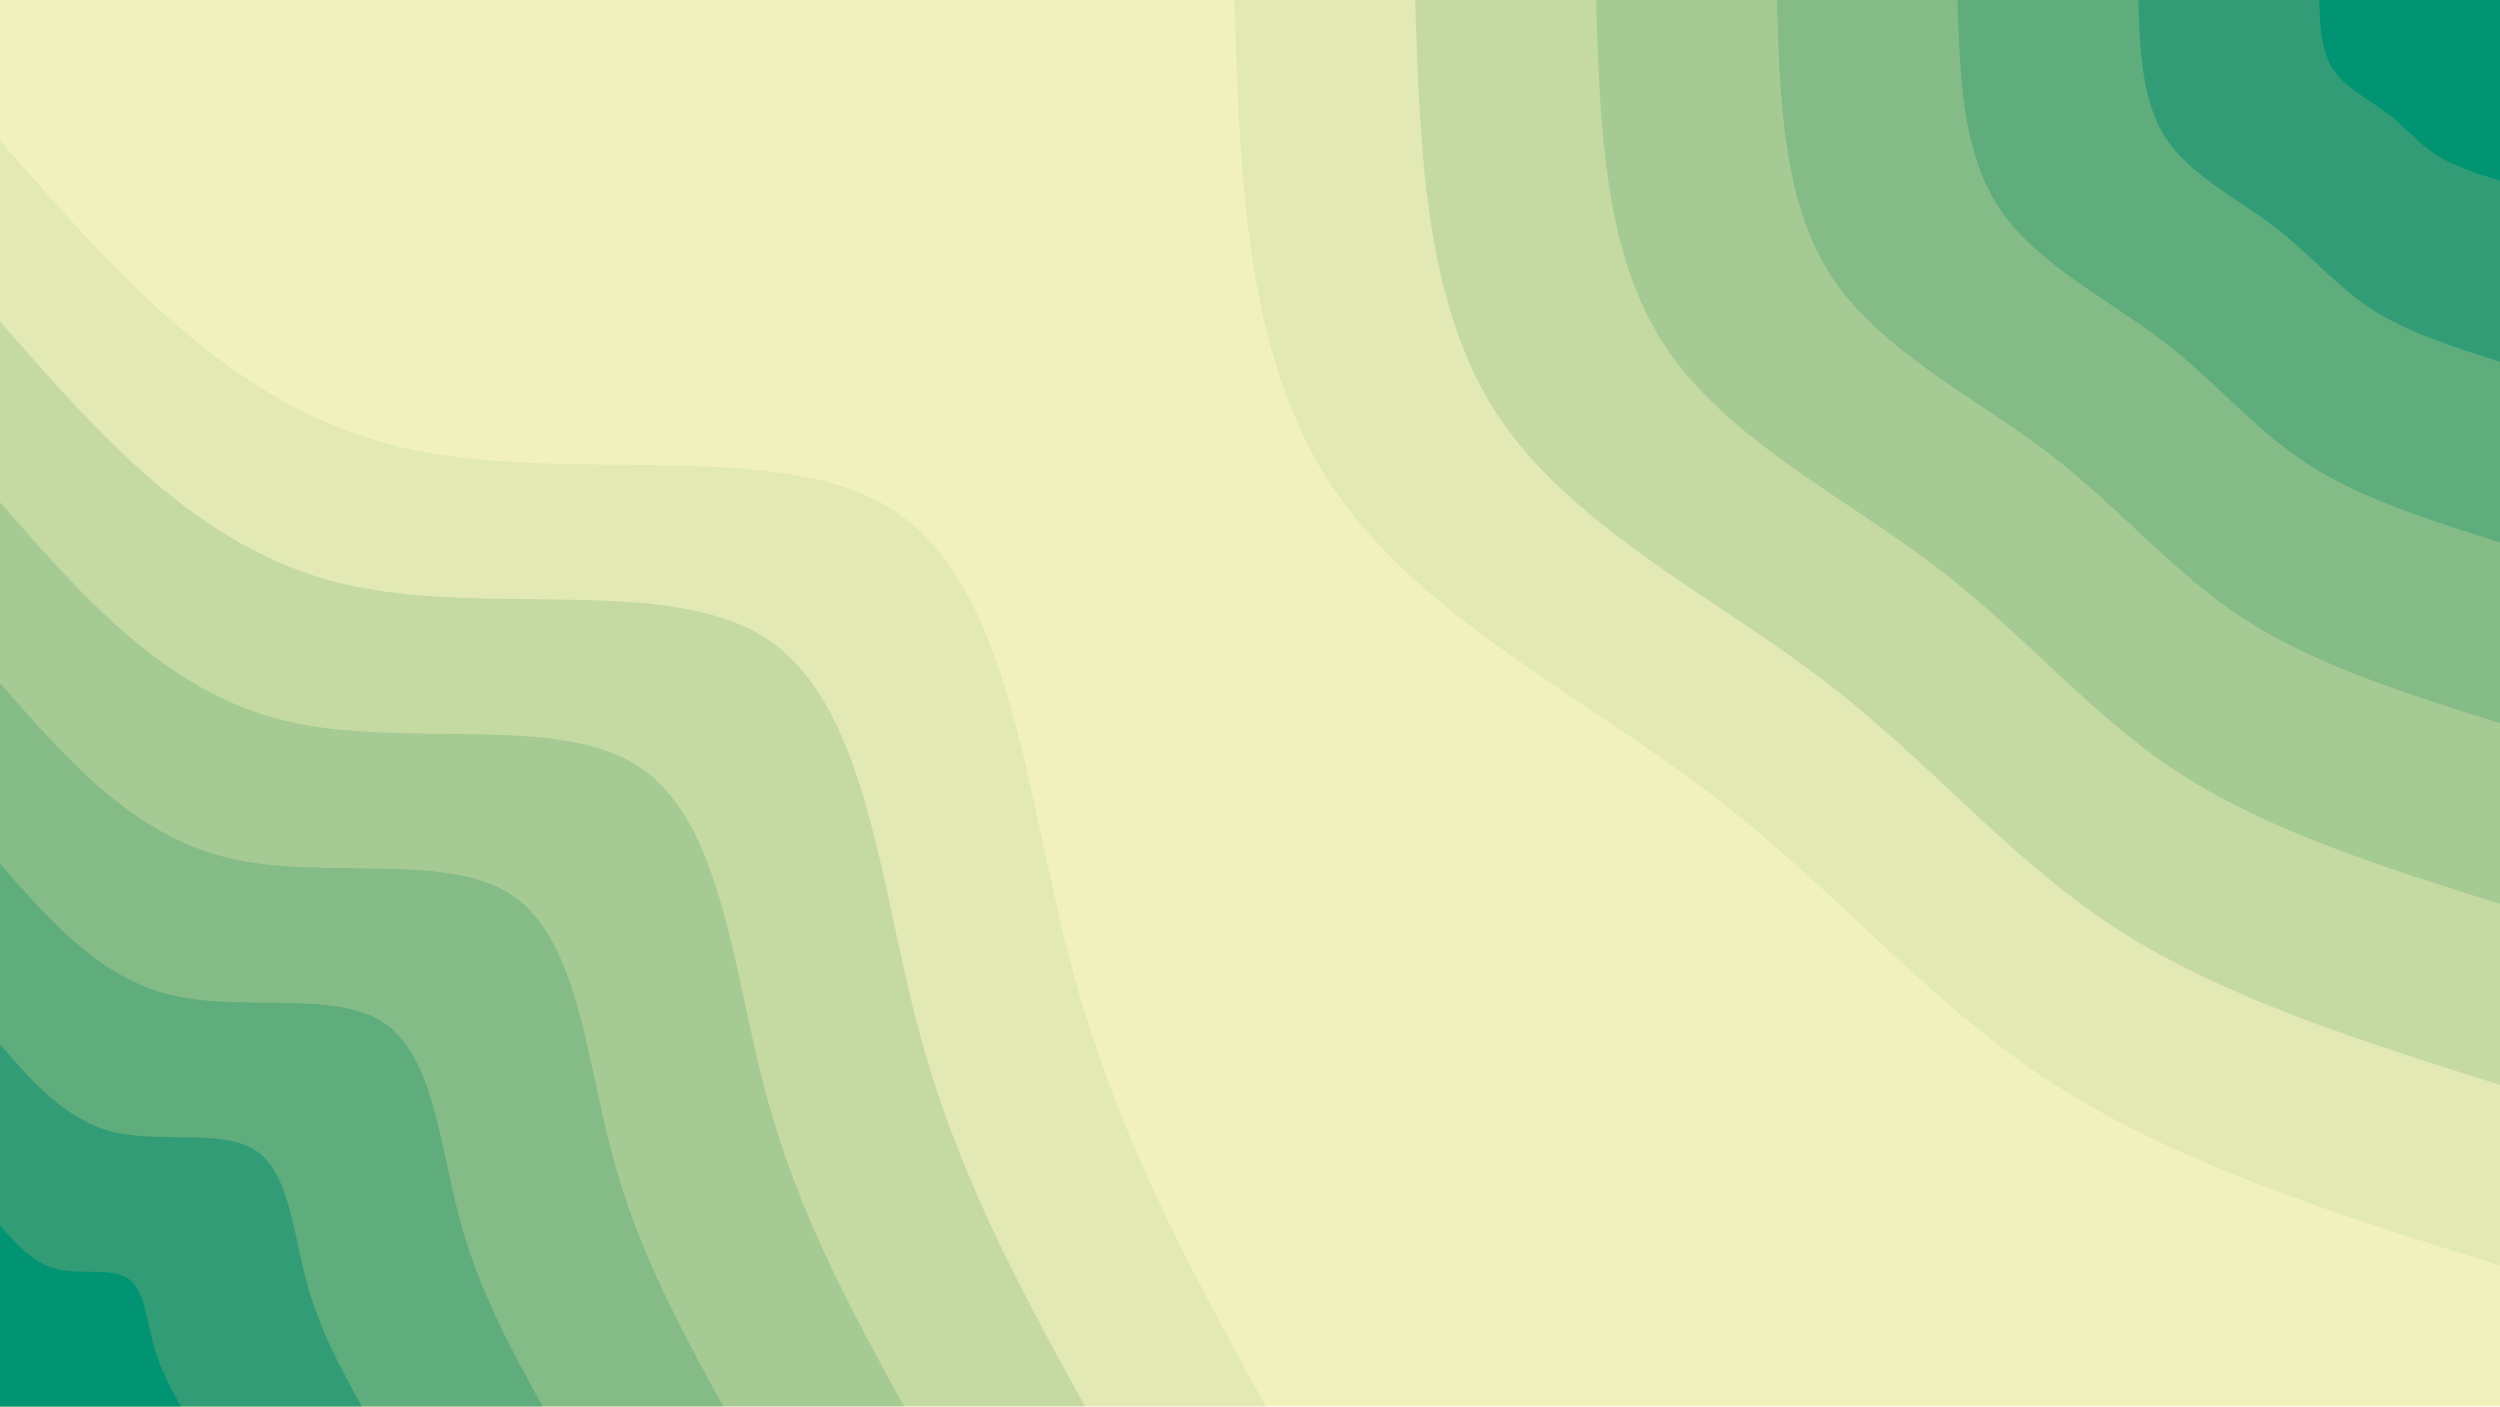
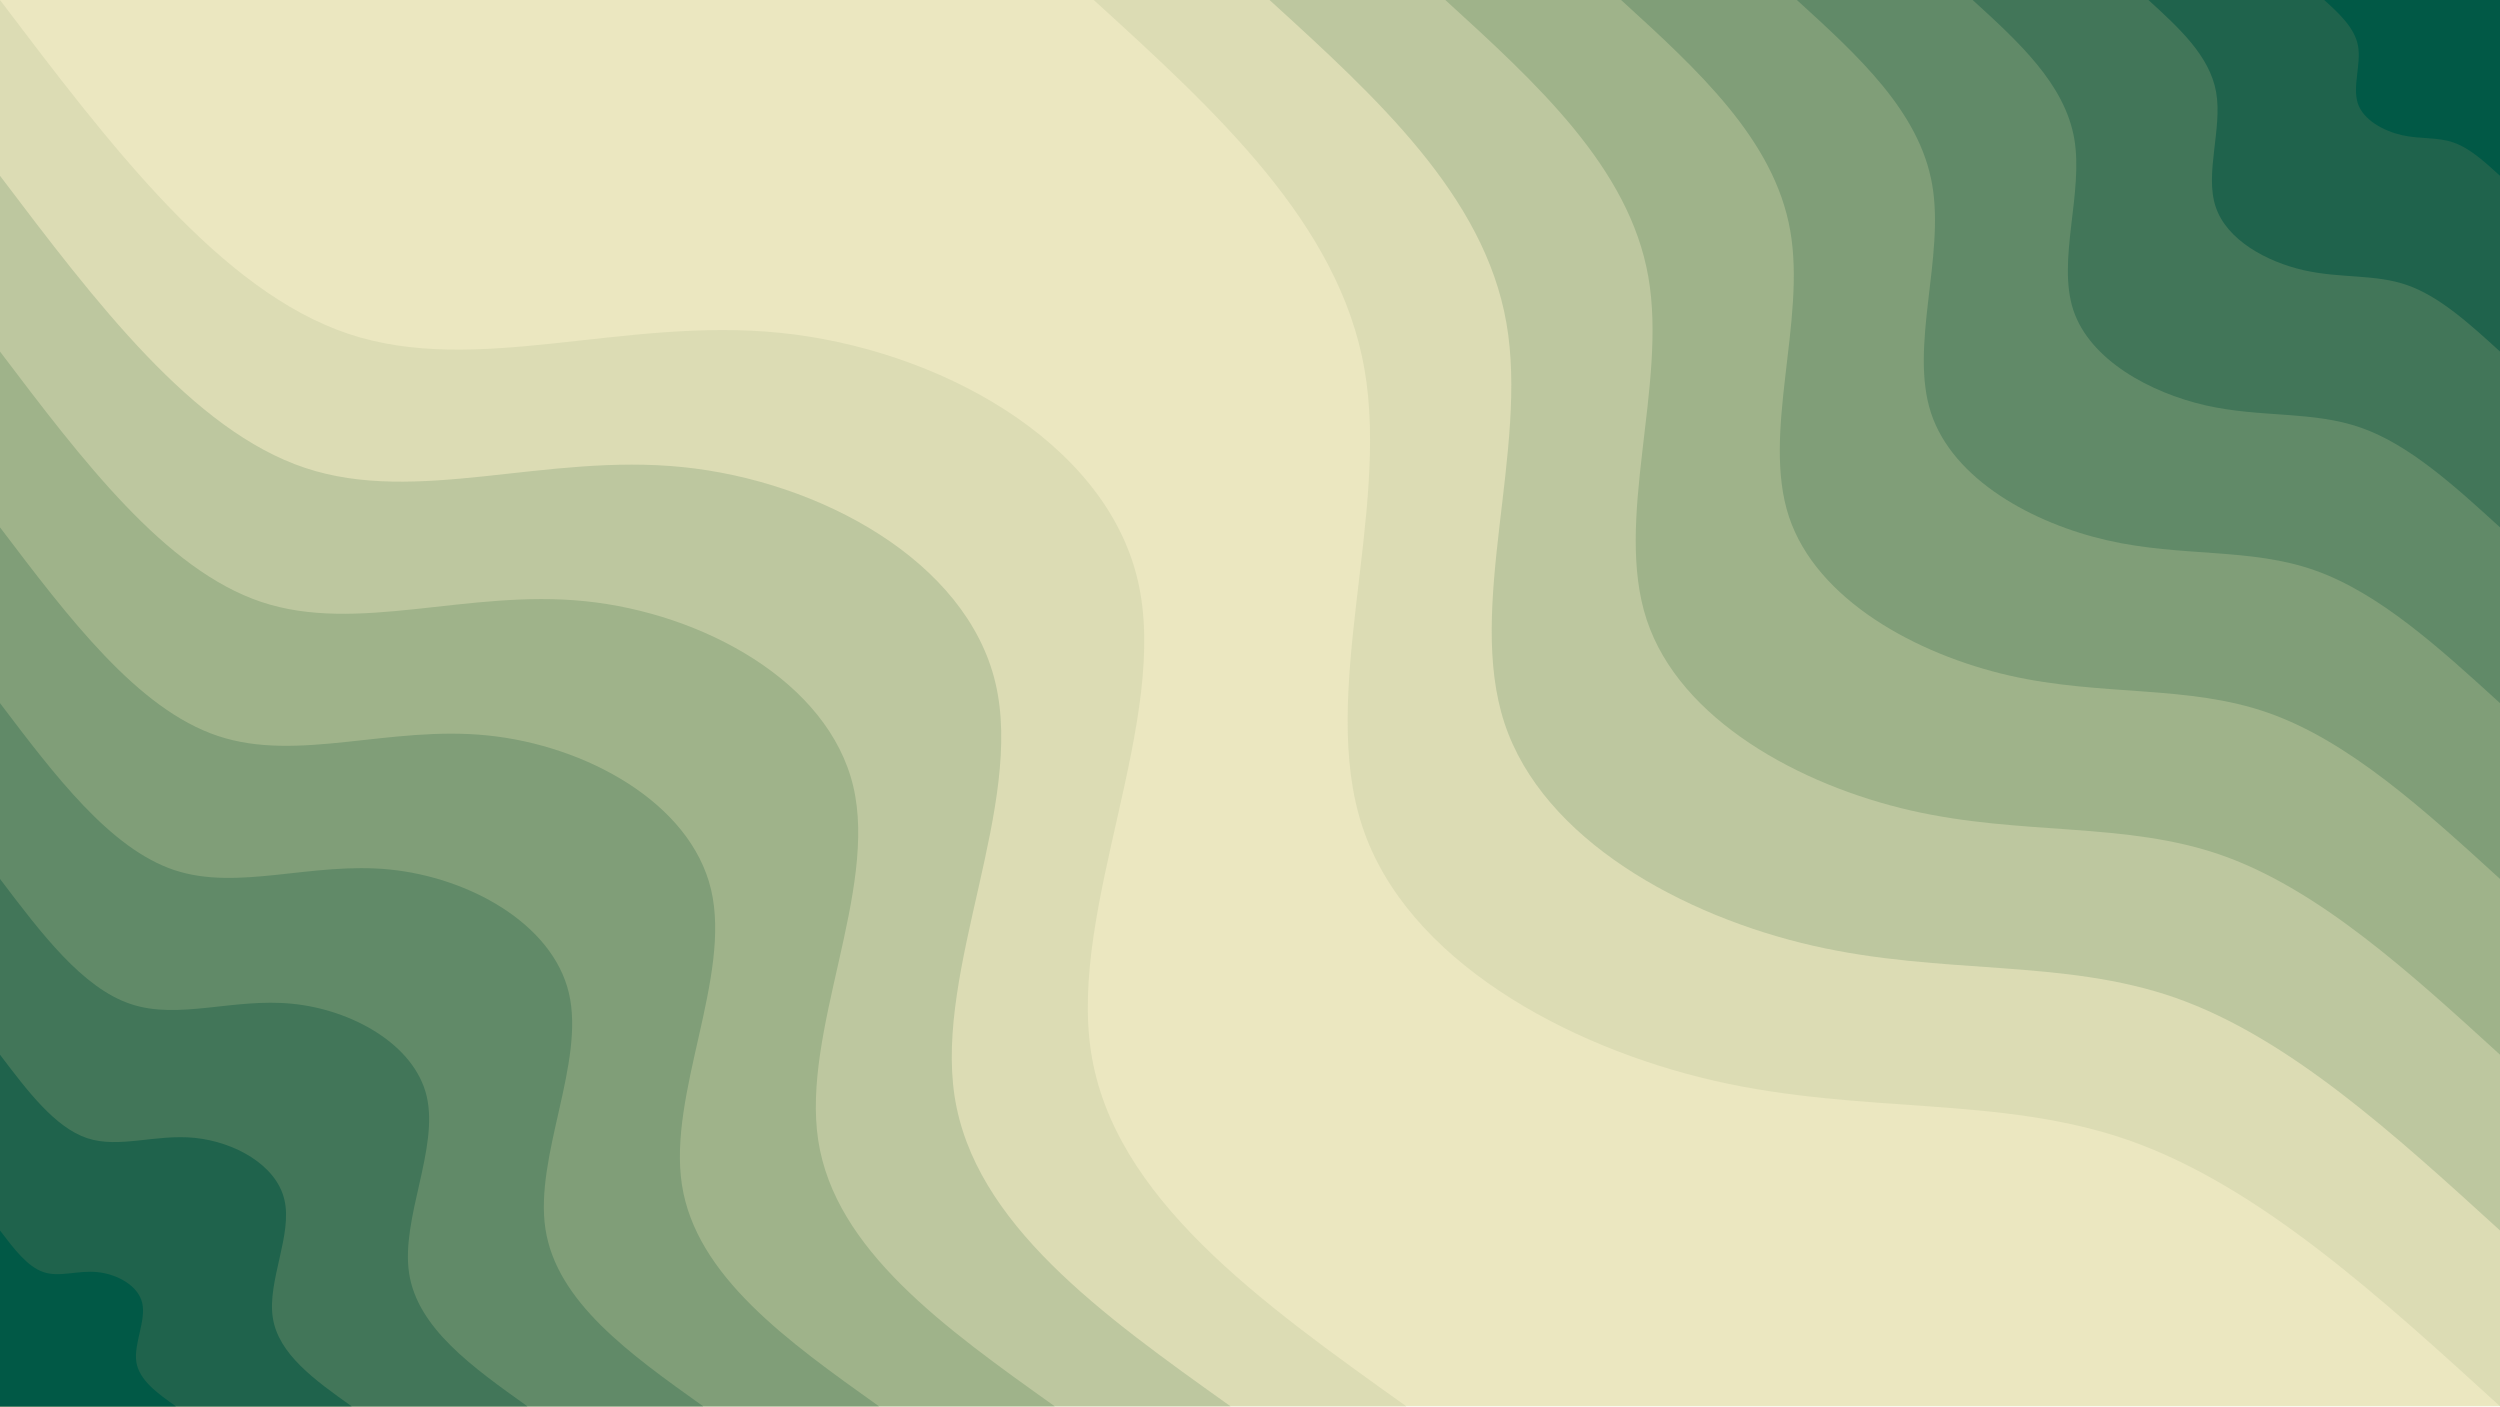
- <svg xmlns="http://www.w3.org/2000/svg" id="visual" viewBox="0 0 960 540" width="960" height="540" version="1.1">
-   <rect x="0" y="0" width="960" height="540" fill="#f1f1be" />
+ <svg xmlns="http://www.w3.org/2000/svg" id="visual" viewBox="0 0 1920 1080" width="1920" height="1080" version="1.1">
+   <rect x="0" y="0" width="1920" height="1080" fill="#ebe7c0" />
  <defs>
    <linearGradient id="grad1_0" x1="43.8%" y1="0%" x2="100%" y2="100%">
-       <stop offset="14.444%" stop-color="#009473" stop-opacity="1" />
-       <stop offset="85.556%" stop-color="#009473" stop-opacity="1" />
+       <stop offset="14.444%" stop-color="#015946" stop-opacity="1" />
+       <stop offset="85.556%" stop-color="#015946" stop-opacity="1" />
    </linearGradient>
  </defs>
  <defs>
    <linearGradient id="grad1_1" x1="43.8%" y1="0%" x2="100%" y2="100%">
-       <stop offset="14.444%" stop-color="#009473" stop-opacity="1" />
-       <stop offset="85.556%" stop-color="#4ba479" stop-opacity="1" />
+       <stop offset="14.444%" stop-color="#015946" stop-opacity="1" />
+       <stop offset="85.556%" stop-color="#316d53" stop-opacity="1" />
    </linearGradient>
  </defs>
  <defs>
    <linearGradient id="grad1_2" x1="43.8%" y1="0%" x2="100%" y2="100%">
-       <stop offset="14.444%" stop-color="#72b381" stop-opacity="1" />
-       <stop offset="85.556%" stop-color="#4ba479" stop-opacity="1" />
+       <stop offset="14.444%" stop-color="#528060" stop-opacity="1" />
+       <stop offset="85.556%" stop-color="#316d53" stop-opacity="1" />
    </linearGradient>
  </defs>
  <defs>
    <linearGradient id="grad1_3" x1="43.8%" y1="0%" x2="100%" y2="100%">
-       <stop offset="14.444%" stop-color="#72b381" stop-opacity="1" />
-       <stop offset="85.556%" stop-color="#95c38c" stop-opacity="1" />
+       <stop offset="14.444%" stop-color="#528060" stop-opacity="1" />
+       <stop offset="85.556%" stop-color="#719470" stop-opacity="1" />
    </linearGradient>
  </defs>
  <defs>
    <linearGradient id="grad1_4" x1="43.8%" y1="0%" x2="100%" y2="100%">
-       <stop offset="14.444%" stop-color="#b5d29a" stop-opacity="1" />
-       <stop offset="85.556%" stop-color="#95c38c" stop-opacity="1" />
+       <stop offset="14.444%" stop-color="#8fa881" stop-opacity="1" />
+       <stop offset="85.556%" stop-color="#719470" stop-opacity="1" />
    </linearGradient>
  </defs>
  <defs>
    <linearGradient id="grad1_5" x1="43.8%" y1="0%" x2="100%" y2="100%">
-       <stop offset="14.444%" stop-color="#b5d29a" stop-opacity="1" />
-       <stop offset="85.556%" stop-color="#d4e1ab" stop-opacity="1" />
+       <stop offset="14.444%" stop-color="#8fa881" stop-opacity="1" />
+       <stop offset="85.556%" stop-color="#aebd94" stop-opacity="1" />
    </linearGradient>
  </defs>
  <defs>
    <linearGradient id="grad1_6" x1="43.8%" y1="0%" x2="100%" y2="100%">
-       <stop offset="14.444%" stop-color="#f1f1be" stop-opacity="1" />
-       <stop offset="85.556%" stop-color="#d4e1ab" stop-opacity="1" />
+       <stop offset="14.444%" stop-color="#cdd2a9" stop-opacity="1" />
+       <stop offset="85.556%" stop-color="#aebd94" stop-opacity="1" />
    </linearGradient>
  </defs>
  <defs>
    <linearGradient id="grad1_7" x1="43.8%" y1="0%" x2="100%" y2="100%">
-       <stop offset="14.444%" stop-color="#f1f1be" stop-opacity="1" />
-       <stop offset="85.556%" stop-color="#d4e1ab" stop-opacity="1" />
+       <stop offset="14.444%" stop-color="#cdd2a9" stop-opacity="1" />
+       <stop offset="85.556%" stop-color="#ebe7c0" stop-opacity="1" />
    </linearGradient>
  </defs>
  <defs>
    <linearGradient id="grad2_0" x1="0%" y1="0%" x2="56.3%" y2="100%">
-       <stop offset="14.444%" stop-color="#009473" stop-opacity="1" />
-       <stop offset="85.556%" stop-color="#009473" stop-opacity="1" />
+       <stop offset="14.444%" stop-color="#015946" stop-opacity="1" />
+       <stop offset="85.556%" stop-color="#015946" stop-opacity="1" />
    </linearGradient>
  </defs>
  <defs>
    <linearGradient id="grad2_1" x1="0%" y1="0%" x2="56.3%" y2="100%">
-       <stop offset="14.444%" stop-color="#4ba479" stop-opacity="1" />
-       <stop offset="85.556%" stop-color="#009473" stop-opacity="1" />
+       <stop offset="14.444%" stop-color="#316d53" stop-opacity="1" />
+       <stop offset="85.556%" stop-color="#015946" stop-opacity="1" />
    </linearGradient>
  </defs>
  <defs>
    <linearGradient id="grad2_2" x1="0%" y1="0%" x2="56.3%" y2="100%">
-       <stop offset="14.444%" stop-color="#4ba479" stop-opacity="1" />
-       <stop offset="85.556%" stop-color="#72b381" stop-opacity="1" />
+       <stop offset="14.444%" stop-color="#316d53" stop-opacity="1" />
+       <stop offset="85.556%" stop-color="#528060" stop-opacity="1" />
    </linearGradient>
  </defs>
  <defs>
    <linearGradient id="grad2_3" x1="0%" y1="0%" x2="56.3%" y2="100%">
-       <stop offset="14.444%" stop-color="#95c38c" stop-opacity="1" />
-       <stop offset="85.556%" stop-color="#72b381" stop-opacity="1" />
+       <stop offset="14.444%" stop-color="#719470" stop-opacity="1" />
+       <stop offset="85.556%" stop-color="#528060" stop-opacity="1" />
    </linearGradient>
  </defs>
  <defs>
    <linearGradient id="grad2_4" x1="0%" y1="0%" x2="56.3%" y2="100%">
-       <stop offset="14.444%" stop-color="#95c38c" stop-opacity="1" />
-       <stop offset="85.556%" stop-color="#b5d29a" stop-opacity="1" />
+       <stop offset="14.444%" stop-color="#719470" stop-opacity="1" />
+       <stop offset="85.556%" stop-color="#8fa881" stop-opacity="1" />
    </linearGradient>
  </defs>
  <defs>
    <linearGradient id="grad2_5" x1="0%" y1="0%" x2="56.3%" y2="100%">
-       <stop offset="14.444%" stop-color="#d4e1ab" stop-opacity="1" />
-       <stop offset="85.556%" stop-color="#b5d29a" stop-opacity="1" />
+       <stop offset="14.444%" stop-color="#aebd94" stop-opacity="1" />
+       <stop offset="85.556%" stop-color="#8fa881" stop-opacity="1" />
    </linearGradient>
  </defs>
  <defs>
    <linearGradient id="grad2_6" x1="0%" y1="0%" x2="56.3%" y2="100%">
-       <stop offset="14.444%" stop-color="#d4e1ab" stop-opacity="1" />
-       <stop offset="85.556%" stop-color="#f1f1be" stop-opacity="1" />
+       <stop offset="14.444%" stop-color="#aebd94" stop-opacity="1" />
+       <stop offset="85.556%" stop-color="#cdd2a9" stop-opacity="1" />
    </linearGradient>
  </defs>
-   <g transform="translate(960, 0)">
-     <path d="M0 486C-62 466.5 -123.9 447.1 -172.2 415.7C-220.5 384.4 -255.1 341.2 -304.1 304.1C-353 266.9 -416.3 235.7 -449 186C-481.7 136.3 -483.9 68.2 -486 0L0 0Z" fill="#e3e9b4">
-     </path>
-     <path d="M0 416.6C-53.1 399.9 -106.2 383.2 -147.6 356.4C-189 329.5 -218.7 292.5 -260.6 260.6C-302.6 228.7 -356.8 202 -384.9 159.4C-412.9 116.8 -414.7 58.4 -416.6 0L0 0Z" fill="#c5daa2">
-     </path>
-     <path d="M0 347.1C-44.3 333.2 -88.5 319.3 -123 297C-157.5 274.6 -182.2 243.7 -217.2 217.2C-252.1 190.6 -297.4 168.3 -320.7 132.8C-344.1 97.4 -345.6 48.7 -347.1 0L0 0Z" fill="#a5ca93">
-     </path>
-     <path d="M0 277.7C-35.4 266.6 -70.8 255.5 -98.4 237.6C-126 219.7 -145.8 195 -173.7 173.7C-201.7 152.5 -237.9 134.7 -256.6 106.3C-275.3 77.9 -276.5 38.9 -277.7 0L0 0Z" fill="#84bb86">
-     </path>
-     <path d="M0 208.3C-26.6 199.9 -53.1 191.6 -73.8 178.2C-94.5 164.8 -109.3 146.2 -130.3 130.3C-151.3 114.4 -178.4 101 -192.4 79.7C-206.5 58.4 -207.4 29.2 -208.3 0L0 0Z" fill="#5fac7d">
-     </path>
-     <path d="M0 138.9C-17.7 133.3 -35.4 127.7 -49.2 118.8C-63 109.8 -72.9 97.5 -86.9 86.9C-100.9 76.2 -118.9 67.3 -128.3 53.1C-137.6 38.9 -138.2 19.5 -138.9 0L0 0Z" fill="#329c76">
-     </path>
-     <path d="M0 69.4C-8.9 66.6 -17.7 63.9 -24.6 59.4C-31.5 54.9 -36.4 48.7 -43.4 43.4C-50.4 38.1 -59.5 33.7 -64.1 26.6C-68.8 19.5 -69.1 9.7 -69.4 0L0 0Z" fill="#009473">
-     </path>
+   <defs>
+     <linearGradient id="grad2_7" x1="0%" y1="0%" x2="56.3%" y2="100%">
+       <stop offset="14.444%" stop-color="#ebe7c0" stop-opacity="1" />
+       <stop offset="85.556%" stop-color="#cdd2a9" stop-opacity="1" />
+     </linearGradient>
+   </defs>
+   <g transform="translate(1920, 0)">
+     <path d="M0 1080C-92.8 995.4 -185.5 910.8 -284.6 875.9C-383.7 841.1 -489 856.1 -603.1 830.1C-717.1 804 -839.9 737.1 -873.7 634.8C-907.6 532.6 -852.6 395 -872.1 283.4C-891.7 171.7 -985.8 85.8 -1080 0L0 0Z" fill="#dcdcb4" />
+     <path d="M0 945C-81.2 871 -162.4 796.9 -249 766.4C-335.7 736 -427.9 749.1 -527.7 726.3C-627.5 703.5 -734.9 644.9 -764.5 555.5C-794.1 466 -746 345.7 -763.1 247.9C-780.2 150.2 -862.6 75.1 -945 0L0 0Z" fill="#bdc79f" />
+     <path d="M0 810C-69.6 746.5 -139.2 683.1 -213.5 656.9C-287.7 630.8 -366.8 642 -452.3 622.5C-537.8 603 -629.9 552.8 -655.3 476.1C-680.7 399.4 -639.4 296.3 -654.1 212.5C-668.8 128.8 -739.4 64.4 -810 0L0 0Z" fill="#9fb38a" />
+     <path d="M0 675C-58 622.1 -116 569.2 -177.9 547.5C-239.8 525.7 -305.6 535 -376.9 518.8C-448.2 502.5 -524.9 460.7 -546.1 396.8C-567.2 332.8 -532.8 246.9 -545.1 177.1C-557.3 107.3 -616.1 53.7 -675 0L0 0Z" fill="#809e78" />
+     <path d="M0 540C-46.4 497.7 -92.8 455.4 -142.3 438C-191.8 420.5 -244.5 428 -301.5 415C-358.6 402 -419.9 368.5 -436.9 317.4C-453.8 266.3 -426.3 197.5 -436.1 141.7C-445.8 85.8 -492.9 42.9 -540 0L0 0Z" fill="#618a68" />
+     <path d="M0 405C-34.8 373.3 -69.6 341.5 -106.7 328.5C-143.9 315.4 -183.4 321 -226.2 311.3C-268.9 301.5 -315 276.4 -327.7 238.1C-340.3 199.7 -319.7 148.1 -327 106.3C-334.4 64.4 -369.7 32.2 -405 0L0 0Z" fill="#427659" />
+     <path d="M0 270C-23.2 248.8 -46.4 227.7 -71.2 219C-95.9 210.3 -122.3 214 -150.8 207.5C-179.3 201 -210 184.3 -218.4 158.7C-226.9 133.1 -213.1 98.8 -218 70.8C-222.9 42.9 -246.5 21.5 -270 0L0 0Z" fill="#1f634c" />
+     <path d="M0 135C-11.6 124.4 -23.2 113.8 -35.6 109.5C-48 105.1 -61.1 107 -75.4 103.8C-89.6 100.5 -105 92.1 -109.2 79.4C-113.4 66.6 -106.6 49.4 -109 35.4C-111.5 21.5 -123.2 10.7 -135 0L0 0Z" fill="#015946" />
  </g>
-   <g transform="translate(0, 540)">
-     <path d="M0 -486C44.5 -435.1 89 -384.1 152.7 -368.6C216.4 -353.1 299.3 -373 343.7 -343.7C388 -314.3 393.8 -235.8 411.1 -170.3C428.4 -104.8 457.2 -52.4 486 0L0 0Z" fill="#e3e9b4">
-     </path>
-     <path d="M0 -416.6C38.1 -372.9 76.3 -329.3 130.9 -316C185.5 -302.7 256.5 -319.7 294.6 -294.6C332.6 -269.4 337.6 -202.1 352.4 -146C367.2 -89.8 391.9 -44.9 416.6 0L0 0Z" fill="#c5daa2">
-     </path>
-     <path d="M0 -347.1C31.8 -310.8 63.6 -274.4 109.1 -263.3C154.6 -252.2 213.8 -266.4 245.5 -245.5C277.2 -224.5 281.3 -168.4 293.7 -121.6C306 -74.9 326.6 -37.4 347.1 0L0 0Z" fill="#a5ca93">
-     </path>
-     <path d="M0 -277.7C25.4 -248.6 50.9 -219.5 87.3 -210.6C123.7 -201.8 171 -213.1 196.4 -196.4C221.7 -179.6 225 -134.7 234.9 -97.3C244.8 -59.9 261.3 -29.9 277.7 0L0 0Z" fill="#84bb86">
-     </path>
-     <path d="M0 -208.3C19.1 -186.5 38.1 -164.6 65.4 -158C92.7 -151.3 128.3 -159.9 147.3 -147.3C166.3 -134.7 168.8 -101 176.2 -73C183.6 -44.9 195.9 -22.5 208.3 0L0 0Z" fill="#5fac7d">
-     </path>
-     <path d="M0 -138.9C12.7 -124.3 25.4 -109.8 43.6 -105.3C61.8 -100.9 85.5 -106.6 98.2 -98.2C110.9 -89.8 112.5 -67.4 117.5 -48.7C122.4 -29.9 130.6 -15 138.9 0L0 0Z" fill="#329c76">
-     </path>
-     <path d="M0 -69.4C6.4 -62.2 12.7 -54.9 21.8 -52.7C30.9 -50.4 42.8 -53.3 49.1 -49.1C55.4 -44.9 56.3 -33.7 58.7 -24.3C61.2 -15 65.3 -7.5 69.4 0L0 0Z" fill="#009473">
-     </path>
+   <g transform="translate(0, 1080)">
+     <path d="M0 -1080C84.6 -968.3 169.2 -856.5 267.6 -823.6C366.1 -790.7 478.4 -836.6 599 -824.4C719.5 -812.2 848.4 -741.8 873.7 -634.8C899 -527.8 820.8 -384.2 837.9 -272.2C855 -160.3 967.5 -80.2 1080 0L0 0Z" fill="#dcdcb4" />
+     <path d="M0 -945C74 -847.2 148 -749.5 234.2 -720.7C320.3 -691.9 418.6 -732 524.1 -721.3C629.6 -710.6 742.4 -649.1 764.5 -555.5C786.7 -461.8 718.2 -336.1 733.1 -238.2C748.1 -140.3 846.6 -70.1 945 0L0 0Z" fill="#bdc79f" />
+     <path d="M0 -810C63.4 -726.2 126.9 -642.4 200.7 -617.7C274.5 -593 358.8 -627.5 449.2 -618.3C539.7 -609.1 636.3 -556.4 655.3 -476.1C674.3 -395.9 615.6 -288.1 628.4 -204.2C641.2 -120.3 725.6 -60.1 810 0L0 0Z" fill="#9fb38a" />
+     <path d="M0 -675C52.9 -605.2 105.7 -535.3 167.3 -514.8C228.8 -494.2 299 -522.9 374.3 -515.2C449.7 -507.6 530.3 -463.6 546.1 -396.8C561.9 -329.9 513 -240.1 523.7 -170.2C534.4 -100.2 604.7 -50.1 675 0L0 0Z" fill="#809e78" />
+     <path d="M0 -540C42.3 -484.1 84.6 -428.3 133.8 -411.8C183 -395.4 239.2 -418.3 299.5 -412.2C359.8 -406.1 424.2 -370.9 436.9 -317.4C449.5 -263.9 410.4 -192.1 418.9 -136.1C427.5 -80.2 483.7 -40.1 540 0L0 0Z" fill="#618a68" />
+     <path d="M0 -405C31.7 -363.1 63.4 -321.2 100.4 -308.9C137.3 -296.5 179.4 -313.7 224.6 -309.1C269.8 -304.6 318.2 -278.2 327.7 -238.1C337.1 -197.9 307.8 -144.1 314.2 -102.1C320.6 -60.1 362.8 -30.1 405 0L0 0Z" fill="#427659" />
+     <path d="M0 -270C21.1 -242.1 42.3 -214.1 66.9 -205.9C91.5 -197.7 119.6 -209.2 149.7 -206.1C179.9 -203 212.1 -185.5 218.4 -158.7C224.8 -132 205.2 -96 209.5 -68.1C213.7 -40.1 241.9 -20 270 0L0 0Z" fill="#1f634c" />
+     <path d="M0 -135C10.6 -121 21.1 -107.1 33.5 -103C45.8 -98.8 59.8 -104.6 74.9 -103C89.9 -101.5 106.1 -92.7 109.2 -79.4C112.4 -66 102.6 -48 104.7 -34C106.9 -20 120.9 -10 135 0L0 0Z" fill="#015946" />
  </g>
</svg>
